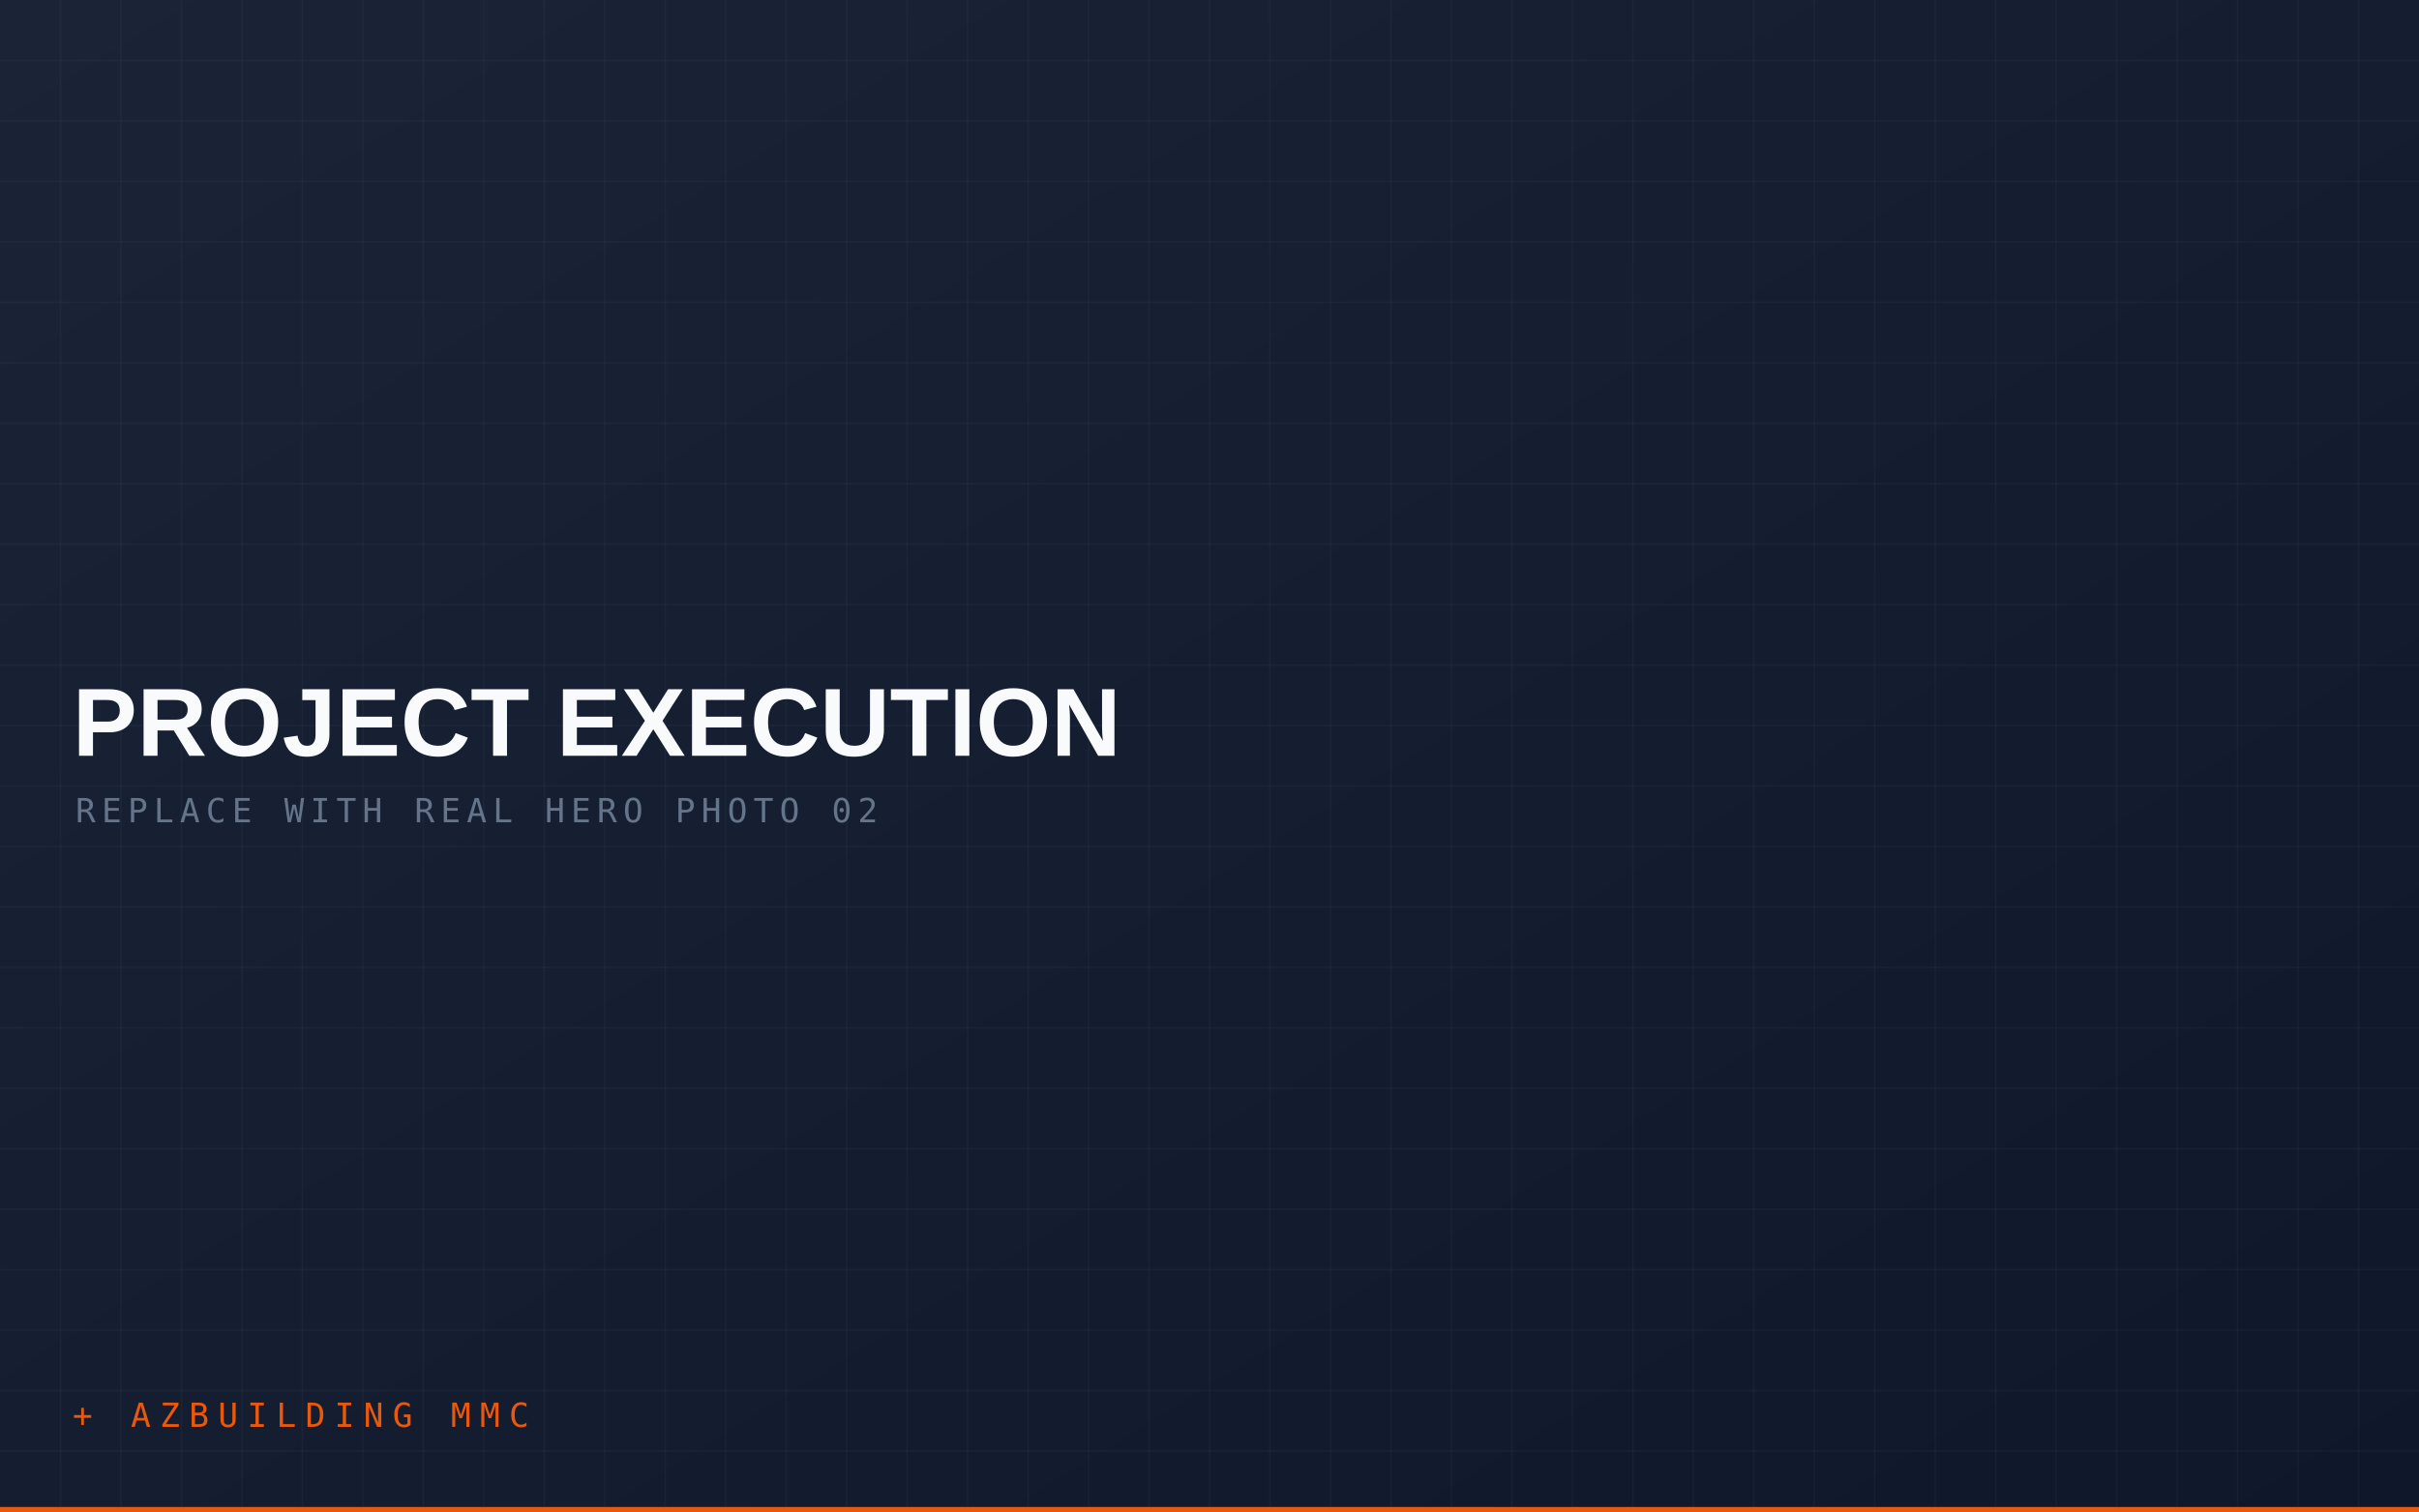
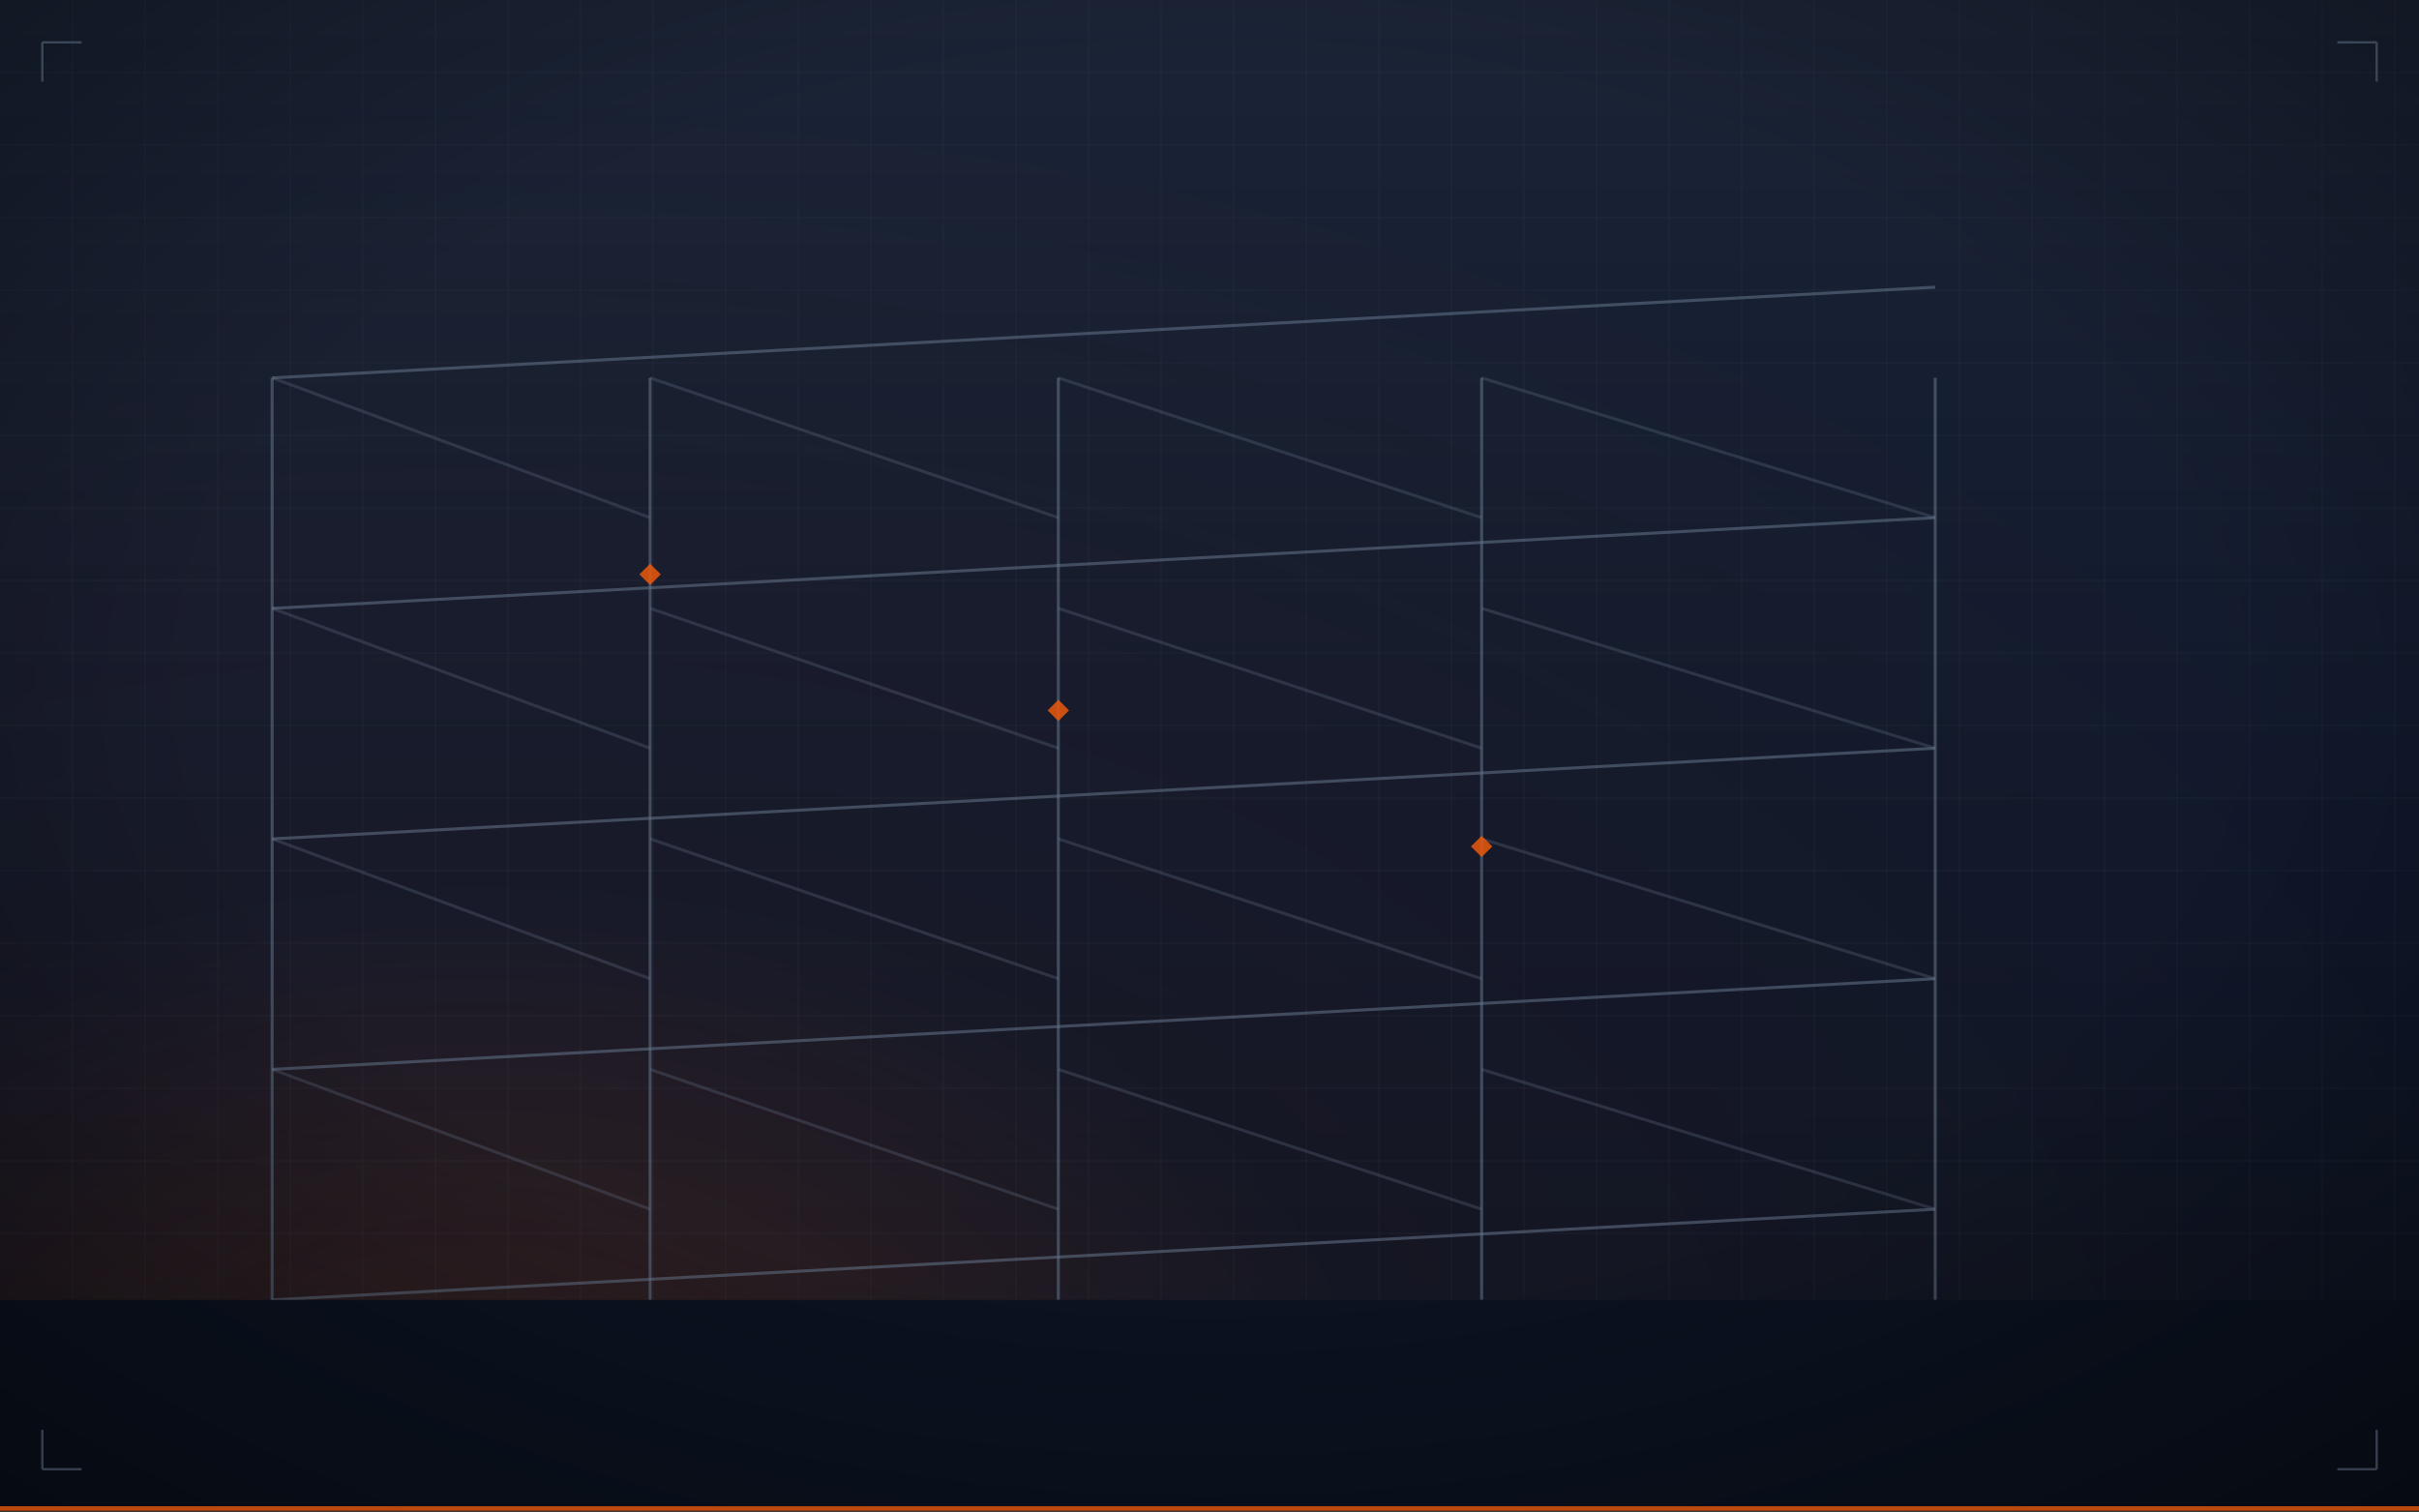
- <svg xmlns="http://www.w3.org/2000/svg" width="1600" height="1000" viewBox="0 0 1600 1000">
+ <svg xmlns="http://www.w3.org/2000/svg" width="1600" height="1000" viewBox="0 0 1600 1000" preserveAspectRatio="xMidYMid slice">
  <defs>
-     <linearGradient id="g" x1="0" y1="0" x2="1" y2="1">
+     <linearGradient id="skyb" x1="0" y1="0" x2="0" y2="1">
      <stop offset="0" stop-color="#1B2436" />
-       <stop offset="1" stop-color="#0F172A" />
+       <stop offset="0.6" stop-color="#0F172A" />
+       <stop offset="1" stop-color="#0B1220" />
    </linearGradient>
+     <radialGradient id="glowb" cx="0.2" cy="0.95" r="0.9">
+       <stop offset="0" stop-color="#EA580C" stop-opacity="0.18" />
+       <stop offset="0.4" stop-color="#EA580C" stop-opacity="0.04" />
+       <stop offset="1" stop-color="#EA580C" stop-opacity="0" />
+     </radialGradient>
+     <radialGradient id="vigb" cx="0.5" cy="0.45" r="0.75">
+       <stop offset="0.55" stop-color="#000000" stop-opacity="0" />
+       <stop offset="1" stop-color="#000000" stop-opacity="0.45" />
+     </radialGradient>
  </defs>
-   <rect width="1600" height="1000" fill="url(#g)" />
-   <line x1="40" y1="0" x2="40" y2="1000" stroke="#64748B" stroke-opacity="0.08" />
-   <line x1="80" y1="0" x2="80" y2="1000" stroke="#64748B" stroke-opacity="0.08" />
-   <line x1="120" y1="0" x2="120" y2="1000" stroke="#64748B" stroke-opacity="0.08" />
-   <line x1="160" y1="0" x2="160" y2="1000" stroke="#64748B" stroke-opacity="0.08" />
-   <line x1="200" y1="0" x2="200" y2="1000" stroke="#64748B" stroke-opacity="0.08" />
-   <line x1="240" y1="0" x2="240" y2="1000" stroke="#64748B" stroke-opacity="0.08" />
-   <line x1="280" y1="0" x2="280" y2="1000" stroke="#64748B" stroke-opacity="0.08" />
-   <line x1="320" y1="0" x2="320" y2="1000" stroke="#64748B" stroke-opacity="0.08" />
-   <line x1="360" y1="0" x2="360" y2="1000" stroke="#64748B" stroke-opacity="0.08" />
-   <line x1="400" y1="0" x2="400" y2="1000" stroke="#64748B" stroke-opacity="0.08" />
-   <line x1="440" y1="0" x2="440" y2="1000" stroke="#64748B" stroke-opacity="0.08" />
-   <line x1="480" y1="0" x2="480" y2="1000" stroke="#64748B" stroke-opacity="0.08" />
-   <line x1="520" y1="0" x2="520" y2="1000" stroke="#64748B" stroke-opacity="0.08" />
-   <line x1="560" y1="0" x2="560" y2="1000" stroke="#64748B" stroke-opacity="0.08" />
-   <line x1="600" y1="0" x2="600" y2="1000" stroke="#64748B" stroke-opacity="0.08" />
-   <line x1="640" y1="0" x2="640" y2="1000" stroke="#64748B" stroke-opacity="0.08" />
-   <line x1="680" y1="0" x2="680" y2="1000" stroke="#64748B" stroke-opacity="0.08" />
-   <line x1="720" y1="0" x2="720" y2="1000" stroke="#64748B" stroke-opacity="0.08" />
-   <line x1="760" y1="0" x2="760" y2="1000" stroke="#64748B" stroke-opacity="0.08" />
-   <line x1="800" y1="0" x2="800" y2="1000" stroke="#64748B" stroke-opacity="0.08" />
-   <line x1="840" y1="0" x2="840" y2="1000" stroke="#64748B" stroke-opacity="0.08" />
-   <line x1="880" y1="0" x2="880" y2="1000" stroke="#64748B" stroke-opacity="0.08" />
-   <line x1="920" y1="0" x2="920" y2="1000" stroke="#64748B" stroke-opacity="0.08" />
-   <line x1="960" y1="0" x2="960" y2="1000" stroke="#64748B" stroke-opacity="0.08" />
-   <line x1="1000" y1="0" x2="1000" y2="1000" stroke="#64748B" stroke-opacity="0.08" />
-   <line x1="1040" y1="0" x2="1040" y2="1000" stroke="#64748B" stroke-opacity="0.08" />
-   <line x1="1080" y1="0" x2="1080" y2="1000" stroke="#64748B" stroke-opacity="0.08" />
-   <line x1="1120" y1="0" x2="1120" y2="1000" stroke="#64748B" stroke-opacity="0.08" />
-   <line x1="1160" y1="0" x2="1160" y2="1000" stroke="#64748B" stroke-opacity="0.08" />
-   <line x1="1200" y1="0" x2="1200" y2="1000" stroke="#64748B" stroke-opacity="0.08" />
-   <line x1="1240" y1="0" x2="1240" y2="1000" stroke="#64748B" stroke-opacity="0.08" />
-   <line x1="1280" y1="0" x2="1280" y2="1000" stroke="#64748B" stroke-opacity="0.08" />
-   <line x1="1320" y1="0" x2="1320" y2="1000" stroke="#64748B" stroke-opacity="0.08" />
-   <line x1="1360" y1="0" x2="1360" y2="1000" stroke="#64748B" stroke-opacity="0.08" />
-   <line x1="1400" y1="0" x2="1400" y2="1000" stroke="#64748B" stroke-opacity="0.08" />
-   <line x1="1440" y1="0" x2="1440" y2="1000" stroke="#64748B" stroke-opacity="0.08" />
-   <line x1="1480" y1="0" x2="1480" y2="1000" stroke="#64748B" stroke-opacity="0.08" />
-   <line x1="1520" y1="0" x2="1520" y2="1000" stroke="#64748B" stroke-opacity="0.08" />
-   <line x1="1560" y1="0" x2="1560" y2="1000" stroke="#64748B" stroke-opacity="0.08" />
-   <line x1="0" y1="40" x2="1600" y2="40" stroke="#64748B" stroke-opacity="0.08" />
-   <line x1="0" y1="80" x2="1600" y2="80" stroke="#64748B" stroke-opacity="0.08" />
-   <line x1="0" y1="120" x2="1600" y2="120" stroke="#64748B" stroke-opacity="0.08" />
-   <line x1="0" y1="160" x2="1600" y2="160" stroke="#64748B" stroke-opacity="0.08" />
-   <line x1="0" y1="200" x2="1600" y2="200" stroke="#64748B" stroke-opacity="0.08" />
-   <line x1="0" y1="240" x2="1600" y2="240" stroke="#64748B" stroke-opacity="0.08" />
-   <line x1="0" y1="280" x2="1600" y2="280" stroke="#64748B" stroke-opacity="0.08" />
-   <line x1="0" y1="320" x2="1600" y2="320" stroke="#64748B" stroke-opacity="0.08" />
-   <line x1="0" y1="360" x2="1600" y2="360" stroke="#64748B" stroke-opacity="0.08" />
-   <line x1="0" y1="400" x2="1600" y2="400" stroke="#64748B" stroke-opacity="0.08" />
-   <line x1="0" y1="440" x2="1600" y2="440" stroke="#64748B" stroke-opacity="0.08" />
-   <line x1="0" y1="480" x2="1600" y2="480" stroke="#64748B" stroke-opacity="0.08" />
-   <line x1="0" y1="520" x2="1600" y2="520" stroke="#64748B" stroke-opacity="0.08" />
-   <line x1="0" y1="560" x2="1600" y2="560" stroke="#64748B" stroke-opacity="0.08" />
-   <line x1="0" y1="600" x2="1600" y2="600" stroke="#64748B" stroke-opacity="0.08" />
-   <line x1="0" y1="640" x2="1600" y2="640" stroke="#64748B" stroke-opacity="0.08" />
-   <line x1="0" y1="680" x2="1600" y2="680" stroke="#64748B" stroke-opacity="0.08" />
-   <line x1="0" y1="720" x2="1600" y2="720" stroke="#64748B" stroke-opacity="0.08" />
-   <line x1="0" y1="760" x2="1600" y2="760" stroke="#64748B" stroke-opacity="0.08" />
-   <line x1="0" y1="800" x2="1600" y2="800" stroke="#64748B" stroke-opacity="0.08" />
-   <line x1="0" y1="840" x2="1600" y2="840" stroke="#64748B" stroke-opacity="0.08" />
-   <line x1="0" y1="880" x2="1600" y2="880" stroke="#64748B" stroke-opacity="0.08" />
-   <line x1="0" y1="920" x2="1600" y2="920" stroke="#64748B" stroke-opacity="0.08" />
-   <line x1="0" y1="960" x2="1600" y2="960" stroke="#64748B" stroke-opacity="0.08" />
-   <line x1="0" y1="999" x2="1600" y2="999" stroke="#EA580C" stroke-width="4" />
-   <text x="48" y="944" font-family="monospace" font-size="22" letter-spacing="6" fill="#EA580C">+ AZBUILDING MMC</text>
-   <text x="48" y="500" font-family="Arial, sans-serif" font-weight="800" font-size="64" fill="#F8FAFC">PROJECT EXECUTION</text>
-   <text x="50" y="544" font-family="monospace" font-size="22" letter-spacing="4" fill="#64748B">REPLACE WITH REAL HERO PHOTO 02</text>
+   <rect width="1600" height="1000" fill="url(#skyb)" />
+   <rect width="1600" height="1000" fill="url(#glowb)" />
+   <g stroke="#64748B" stroke-opacity="0.06">
+     <line x1="48" y1="0" x2="48" y2="1000" />
+     <line x1="96" y1="0" x2="96" y2="1000" />
+     <line x1="144" y1="0" x2="144" y2="1000" />
+     <line x1="192" y1="0" x2="192" y2="1000" />
+     <line x1="240" y1="0" x2="240" y2="1000" />
+     <line x1="288" y1="0" x2="288" y2="1000" />
+     <line x1="336" y1="0" x2="336" y2="1000" />
+     <line x1="384" y1="0" x2="384" y2="1000" />
+     <line x1="432" y1="0" x2="432" y2="1000" />
+     <line x1="480" y1="0" x2="480" y2="1000" />
+     <line x1="528" y1="0" x2="528" y2="1000" />
+     <line x1="576" y1="0" x2="576" y2="1000" />
+     <line x1="624" y1="0" x2="624" y2="1000" />
+     <line x1="672" y1="0" x2="672" y2="1000" />
+     <line x1="720" y1="0" x2="720" y2="1000" />
+     <line x1="768" y1="0" x2="768" y2="1000" />
+     <line x1="816" y1="0" x2="816" y2="1000" />
+     <line x1="864" y1="0" x2="864" y2="1000" />
+     <line x1="912" y1="0" x2="912" y2="1000" />
+     <line x1="960" y1="0" x2="960" y2="1000" />
+     <line x1="1008" y1="0" x2="1008" y2="1000" />
+     <line x1="1056" y1="0" x2="1056" y2="1000" />
+     <line x1="1104" y1="0" x2="1104" y2="1000" />
+     <line x1="1152" y1="0" x2="1152" y2="1000" />
+     <line x1="1200" y1="0" x2="1200" y2="1000" />
+     <line x1="1248" y1="0" x2="1248" y2="1000" />
+     <line x1="1296" y1="0" x2="1296" y2="1000" />
+     <line x1="1344" y1="0" x2="1344" y2="1000" />
+     <line x1="1392" y1="0" x2="1392" y2="1000" />
+     <line x1="1440" y1="0" x2="1440" y2="1000" />
+     <line x1="1488" y1="0" x2="1488" y2="1000" />
+     <line x1="1536" y1="0" x2="1536" y2="1000" />
+     <line x1="1584" y1="0" x2="1584" y2="1000" />
+     <line x1="0" y1="48" x2="1600" y2="48" />
+     <line x1="0" y1="96" x2="1600" y2="96" />
+     <line x1="0" y1="144" x2="1600" y2="144" />
+     <line x1="0" y1="192" x2="1600" y2="192" />
+     <line x1="0" y1="240" x2="1600" y2="240" />
+     <line x1="0" y1="288" x2="1600" y2="288" />
+     <line x1="0" y1="336" x2="1600" y2="336" />
+     <line x1="0" y1="384" x2="1600" y2="384" />
+     <line x1="0" y1="432" x2="1600" y2="432" />
+     <line x1="0" y1="480" x2="1600" y2="480" />
+     <line x1="0" y1="528" x2="1600" y2="528" />
+     <line x1="0" y1="576" x2="1600" y2="576" />
+     <line x1="0" y1="624" x2="1600" y2="624" />
+     <line x1="0" y1="672" x2="1600" y2="672" />
+     <line x1="0" y1="720" x2="1600" y2="720" />
+     <line x1="0" y1="768" x2="1600" y2="768" />
+     <line x1="0" y1="816" x2="1600" y2="816" />
+     <line x1="0" y1="864" x2="1600" y2="864" />
+     <line x1="0" y1="912" x2="1600" y2="912" />
+     <line x1="0" y1="960" x2="1600" y2="960" />
+   </g>
+   <g stroke="#64748B" stroke-width="2" fill="none" stroke-opacity="0.55">
+     <line x1="180" y1="250" x2="180" y2="860" />
+     <line x1="430" y1="250" x2="430" y2="860" />
+     <line x1="700" y1="250" x2="700" y2="860" />
+     <line x1="980" y1="250" x2="980" y2="860" />
+     <line x1="1280" y1="250" x2="1280" y2="860" />
+     <line x1="180" y1="250" x2="1280" y2="190" />
+     <line x1="180" y1="250" x2="430" y2="342.5" stroke-opacity="0.3" />
+     <line x1="430" y1="250" x2="700" y2="342.5" stroke-opacity="0.3" />
+     <line x1="700" y1="250" x2="980" y2="342.5" stroke-opacity="0.3" />
+     <line x1="980" y1="250" x2="1280" y2="342.5" stroke-opacity="0.3" />
+     <line x1="180" y1="402.5" x2="1280" y2="342.5" />
+     <line x1="180" y1="402.5" x2="430" y2="495" stroke-opacity="0.3" />
+     <line x1="430" y1="402.5" x2="700" y2="495" stroke-opacity="0.3" />
+     <line x1="700" y1="402.5" x2="980" y2="495" stroke-opacity="0.3" />
+     <line x1="980" y1="402.5" x2="1280" y2="495" stroke-opacity="0.3" />
+     <line x1="180" y1="555" x2="1280" y2="495" />
+     <line x1="180" y1="555" x2="430" y2="647.5" stroke-opacity="0.3" />
+     <line x1="430" y1="555" x2="700" y2="647.5" stroke-opacity="0.3" />
+     <line x1="700" y1="555" x2="980" y2="647.5" stroke-opacity="0.3" />
+     <line x1="980" y1="555" x2="1280" y2="647.5" stroke-opacity="0.3" />
+     <line x1="180" y1="707.5" x2="1280" y2="647.5" />
+     <line x1="180" y1="707.5" x2="430" y2="800" stroke-opacity="0.3" />
+     <line x1="430" y1="707.5" x2="700" y2="800" stroke-opacity="0.3" />
+     <line x1="700" y1="707.5" x2="980" y2="800" stroke-opacity="0.3" />
+     <line x1="980" y1="707.5" x2="1280" y2="800" stroke-opacity="0.3" />
+     <line x1="180" y1="860" x2="1280" y2="800" />
+   </g>
+   <rect x="425" y="375" width="10" height="10" fill="#EA580C" opacity="0.85" transform="rotate(45 430 380)" />
+   <rect x="975" y="555" width="10" height="10" fill="#EA580C" opacity="0.85" transform="rotate(45 980 560)" />
+   <rect x="695" y="465" width="10" height="10" fill="#EA580C" opacity="0.85" transform="rotate(45 700 470)" />
+   <rect x="0" y="860" width="1600" height="140" fill="#0B1220" />
+   <rect width="1600" height="1000" fill="url(#vigb)" />
+   <line x1="0" y1="998" x2="1600" y2="998" stroke="#EA580C" stroke-width="3" stroke-opacity="0.8" />
+   <g stroke="#64748B" stroke-width="1.5" stroke-opacity="0.5">
+     <path d="M28 28 h26 M28 28 v26" />
+     <path d="M1572 28 h-26 M1572 28 v26" />
+     <path d="M28 972 h26 M28 972 v-26" />
+     <path d="M1572 972 h-26 M1572 972 v-26" />
+   </g>
</svg>
